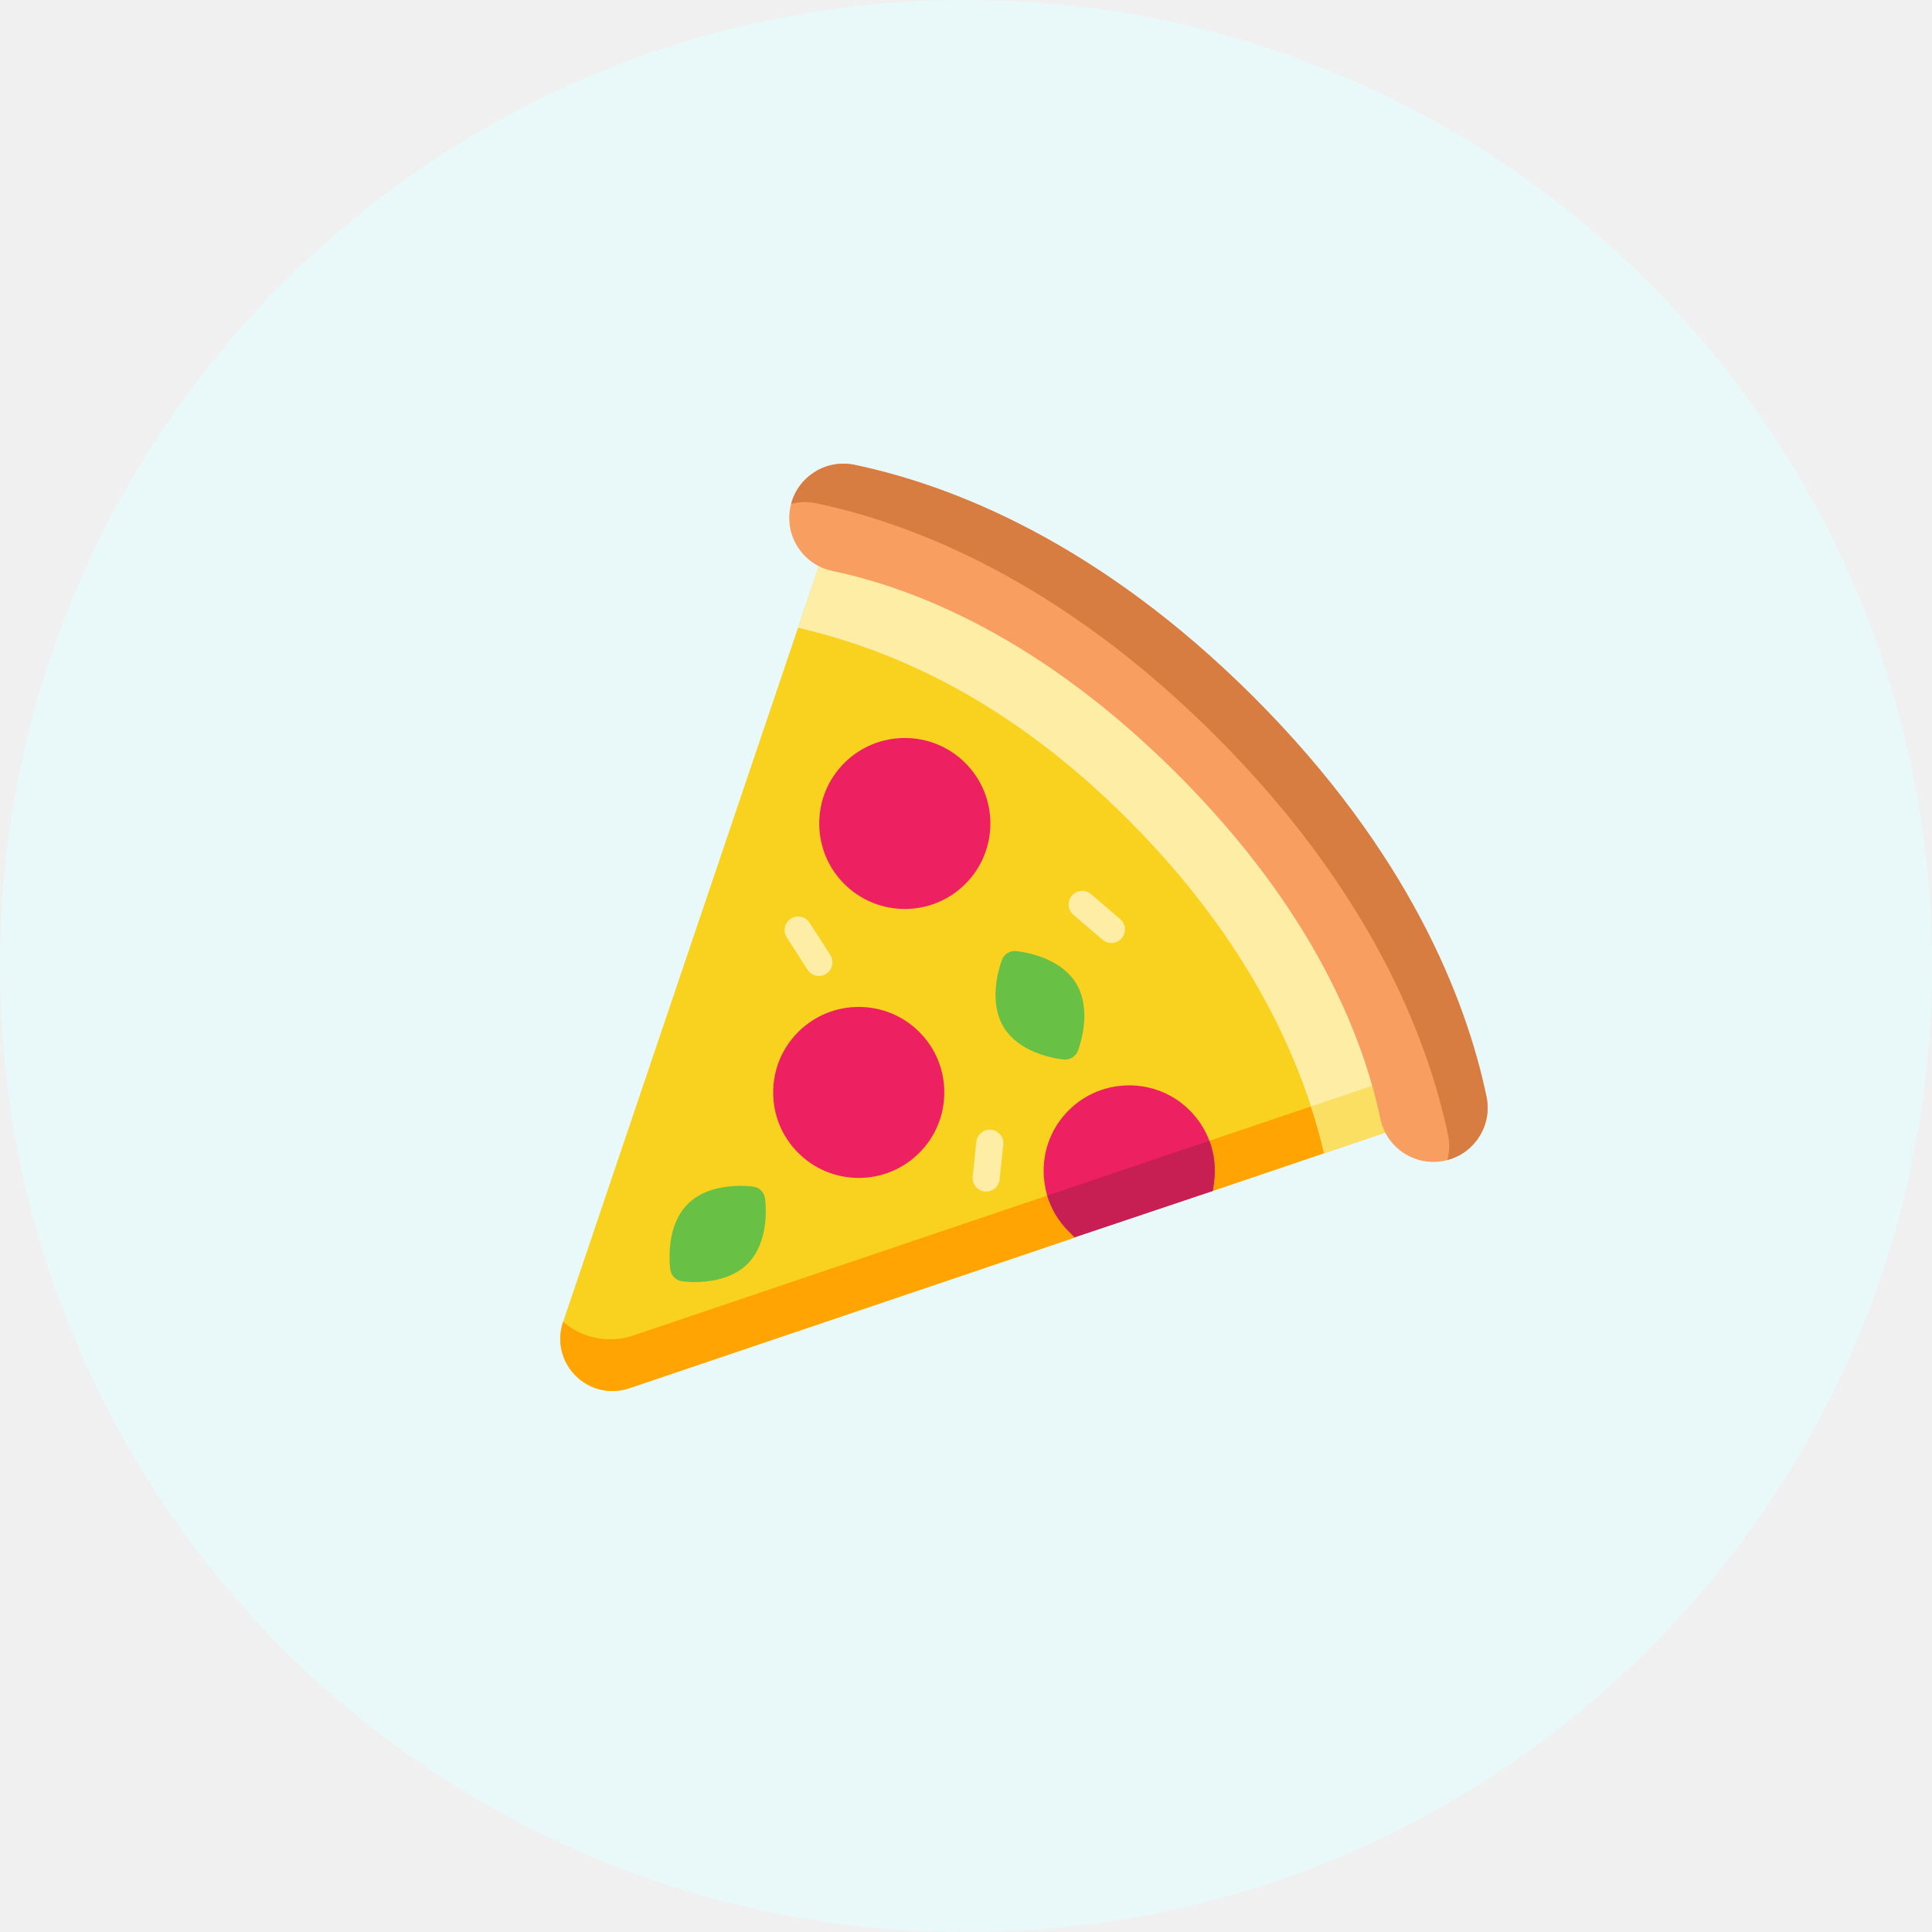
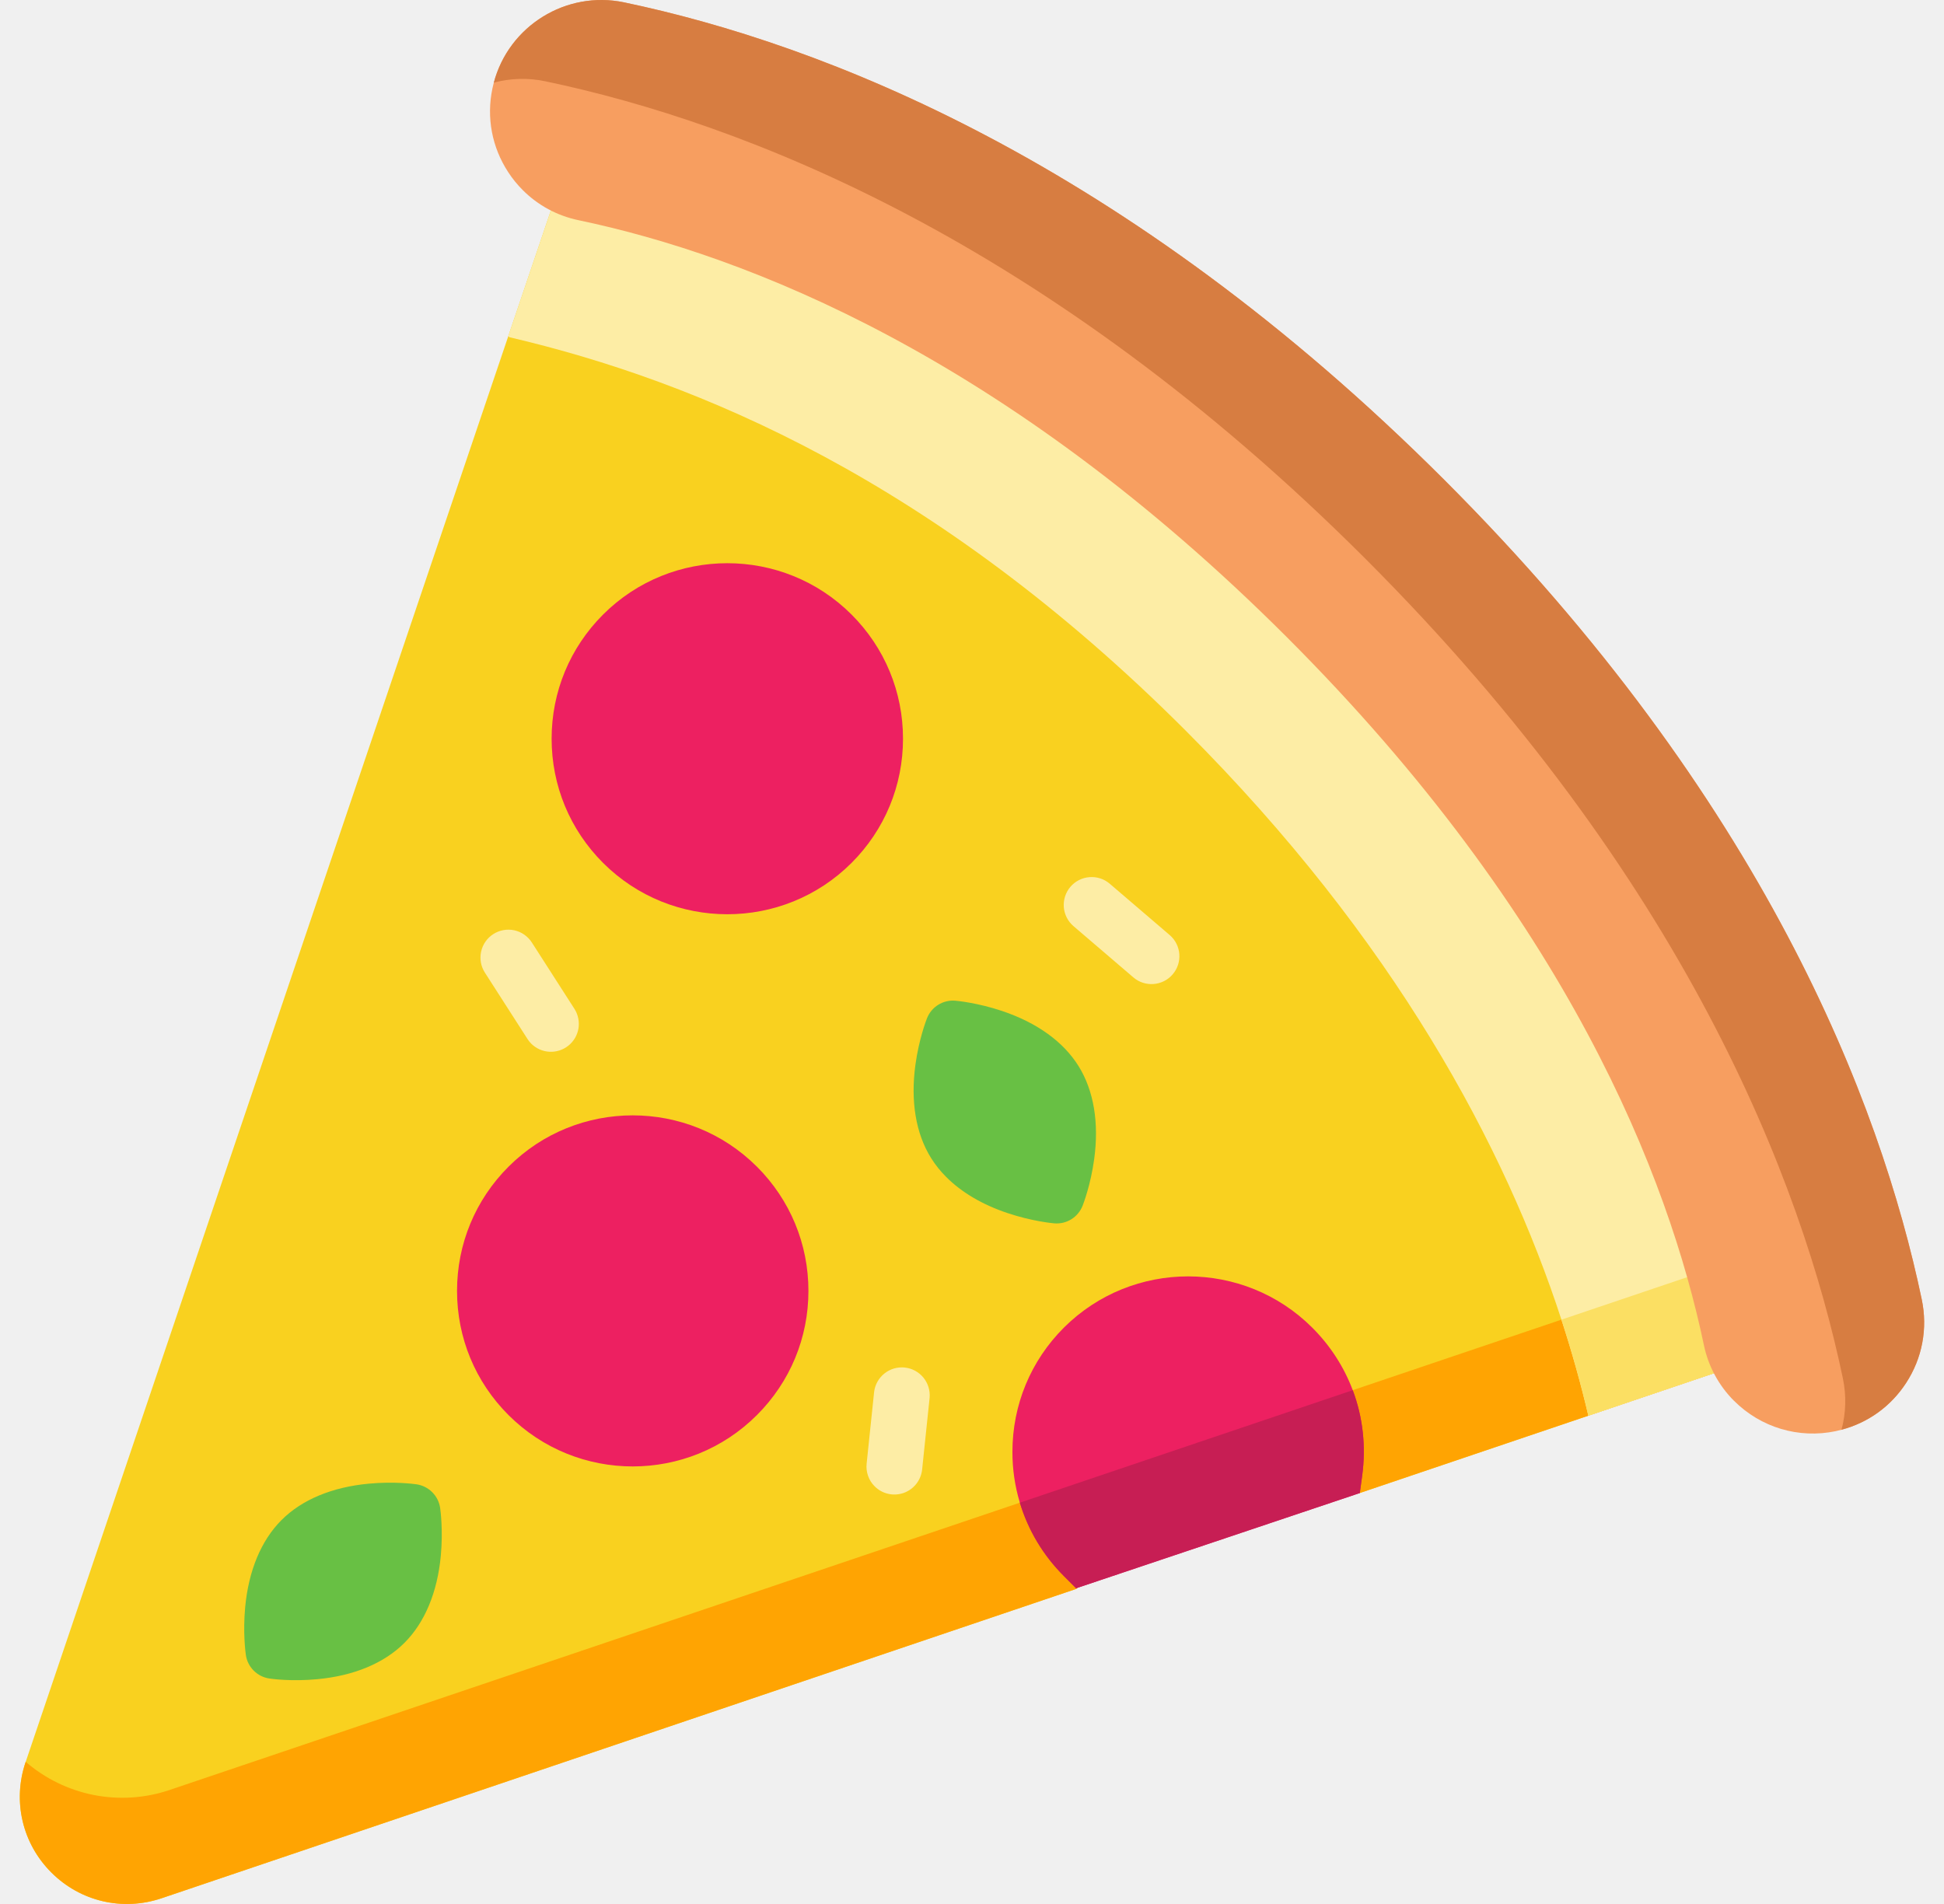
- <svg xmlns="http://www.w3.org/2000/svg" width="100" height="100" viewBox="0 0 100 100" fill="none">
-   <rect width="100" height="100" rx="50" fill="#E9F8F9" />
-   <g clip-path="url(#clip0_37_4378)">
-     <path d="M72.693 57.492L72.018 55.863L64.265 37.135C64.193 36.963 64.056 36.826 63.884 36.755L43.511 28.317C43.422 28.28 43.326 28.262 43.23 28.264C43.134 28.265 43.039 28.287 42.951 28.327C42.864 28.366 42.785 28.424 42.72 28.495C42.656 28.567 42.607 28.651 42.576 28.742L41.312 32.475L29.148 68.416L29.144 68.427C28.813 69.408 29.061 70.474 29.794 71.206C30.161 71.573 30.61 71.818 31.091 71.93C31.571 72.042 32.083 72.021 32.574 71.855L55.629 64.056L56.906 62.737L62.774 61.639L68.536 59.69L72.269 58.428C72.36 58.397 72.444 58.347 72.515 58.283C72.586 58.218 72.644 58.139 72.683 58.051C72.723 57.964 72.744 57.869 72.746 57.773C72.748 57.676 72.729 57.581 72.693 57.492Z" fill="#F9D11F" />
-     <path d="M72.269 58.427L68.536 59.69L62.774 61.639L56.906 62.737L55.629 64.056L32.574 71.855C32.083 72.021 31.571 72.042 31.091 71.93C30.61 71.818 30.161 71.573 29.794 71.206C29.061 70.474 28.813 69.408 29.144 68.427L29.148 68.416C29.638 68.84 30.23 69.128 30.866 69.253C31.501 69.377 32.159 69.334 32.773 69.127L72.018 55.863L72.692 57.492C72.729 57.581 72.747 57.676 72.746 57.773C72.744 57.869 72.723 57.964 72.683 58.051C72.643 58.139 72.586 58.218 72.515 58.282C72.444 58.347 72.36 58.396 72.269 58.427Z" fill="#FFA402" />
-     <path d="M72.269 58.428L68.536 59.69C68.344 58.874 68.117 58.066 67.857 57.269C66.44 52.923 63.659 47.693 58.376 42.409C52.066 36.103 46.081 33.612 41.339 32.501L41.312 32.475L42.576 28.742C42.607 28.651 42.656 28.567 42.721 28.495C42.785 28.424 42.864 28.366 42.951 28.327C43.039 28.287 43.134 28.265 43.23 28.264C43.326 28.262 43.422 28.28 43.511 28.317L63.884 36.755C64.056 36.826 64.193 36.963 64.265 37.135L72.018 55.863L72.693 57.492C72.729 57.581 72.748 57.676 72.746 57.773C72.744 57.869 72.723 57.964 72.683 58.052C72.644 58.139 72.587 58.218 72.515 58.283C72.444 58.347 72.36 58.397 72.269 58.428Z" fill="#FDEDA5" />
-     <path d="M72.269 58.427L68.536 59.69C68.344 58.874 68.117 58.066 67.857 57.269L72.018 55.863L72.693 57.492C72.729 57.581 72.748 57.676 72.746 57.773C72.744 57.869 72.723 57.964 72.683 58.051C72.644 58.139 72.587 58.218 72.515 58.282C72.444 58.347 72.36 58.397 72.269 58.427Z" fill="#FBDF63" />
-     <path d="M76.939 56.759C75.894 51.779 72.958 44.151 64.901 36.094C56.843 28.04 49.215 25.105 44.233 24.06C42.769 23.753 41.326 24.653 40.947 26.083C40.934 26.132 40.922 26.18 40.912 26.229C40.758 26.963 40.899 27.712 41.309 28.339C41.416 28.503 41.539 28.655 41.677 28.793C42.058 29.175 42.541 29.438 43.081 29.551C47.317 30.439 53.852 32.983 60.934 40.061C68.014 47.142 70.559 53.676 71.448 57.91C71.559 58.443 71.823 58.931 72.208 59.316L72.209 59.316C72.882 59.989 73.84 60.275 74.77 60.08C74.819 60.069 74.868 60.057 74.916 60.044C75.587 59.867 76.16 59.454 76.542 58.869C76.953 58.241 77.093 57.492 76.939 56.759Z" fill="#F79E60" />
-     <path d="M76.939 56.759C75.894 51.779 72.958 44.151 64.901 36.094C56.843 28.04 49.215 25.105 44.233 24.06C42.769 23.753 41.326 24.653 40.947 26.083C41.37 25.97 41.815 25.958 42.244 26.049C47.226 27.094 54.855 30.029 62.913 38.083C70.969 46.14 73.906 53.768 74.951 58.748C75.042 59.184 75.029 59.626 74.916 60.044C75.587 59.867 76.16 59.454 76.542 58.869C76.953 58.241 77.093 57.492 76.939 56.759Z" fill="#D77D41" />
-     <path d="M51.261 42.623C51.261 41.441 50.8 40.329 49.964 39.493L49.964 39.493C48.237 37.767 45.428 37.767 43.701 39.493C42.865 40.329 42.404 41.441 42.404 42.623C42.404 43.806 42.865 44.918 43.701 45.754C43.701 45.754 43.701 45.754 43.701 45.754C45.428 47.48 48.237 47.48 49.964 45.754C50.8 44.918 51.261 43.806 51.261 42.623ZM47.58 53.413L47.579 53.413C45.853 51.687 43.044 51.687 41.317 53.413C40.48 54.249 40.02 55.361 40.02 56.544C40.02 57.726 40.48 58.838 41.316 59.674C41.317 59.674 41.317 59.674 41.317 59.674C43.044 61.401 45.853 61.401 47.579 59.674C48.416 58.838 48.876 57.726 48.876 56.544C48.876 55.361 48.416 54.249 47.58 53.413ZM62.775 61.64L55.624 64.041L55.315 63.732C54.79 63.207 54.414 62.574 54.206 61.883C54.081 61.467 54.018 61.036 54.019 60.602C54.019 59.419 54.479 58.307 55.315 57.471C56.179 56.609 57.313 56.178 58.447 56.178C59.581 56.178 60.715 56.609 61.578 57.472C62.035 57.929 62.378 58.465 62.597 59.047C62.851 59.724 62.936 60.463 62.833 61.209L62.775 61.64Z" fill="#ED2061" />
-     <path d="M62.775 61.64L55.624 64.04L55.315 63.732C54.79 63.207 54.414 62.573 54.206 61.883L62.597 59.047C62.851 59.724 62.936 60.463 62.834 61.209L62.775 61.64Z" fill="#C71E54" />
-     <path d="M39.594 62.015C39.572 61.865 39.503 61.726 39.395 61.619C39.288 61.512 39.149 61.442 38.999 61.42C38.944 61.412 38.438 61.343 37.794 61.404C36.87 61.49 36.11 61.807 35.597 62.32C35.084 62.833 34.767 63.592 34.68 64.516C34.62 65.161 34.689 65.666 34.697 65.722C34.719 65.876 34.791 66.013 34.896 66.118C35 66.222 35.138 66.294 35.292 66.317C35.347 66.325 35.852 66.394 36.498 66.333C37.422 66.247 38.181 65.93 38.694 65.417C39.207 64.904 39.524 64.144 39.611 63.221C39.671 62.575 39.602 62.07 39.594 62.015ZM55.788 54.397C55.808 54.345 55.991 53.869 56.079 53.227C56.206 52.308 56.07 51.496 55.688 50.88C55.305 50.263 54.638 49.782 53.758 49.487C53.143 49.281 52.636 49.233 52.58 49.228C52.429 49.215 52.278 49.251 52.149 49.331C52.02 49.411 51.921 49.531 51.865 49.672C51.845 49.724 51.663 50.2 51.574 50.842C51.447 51.761 51.583 52.573 51.965 53.189C52.075 53.365 52.206 53.529 52.353 53.675C52.739 54.061 53.262 54.37 53.895 54.582C54.51 54.788 55.017 54.836 55.073 54.841C55.224 54.854 55.375 54.818 55.504 54.738C55.633 54.658 55.732 54.538 55.788 54.397Z" fill="#68C044" />
-     <path d="M42.979 49.433L41.906 47.761C41.805 47.604 41.646 47.493 41.464 47.453C41.282 47.414 41.091 47.448 40.934 47.549C40.777 47.649 40.667 47.808 40.627 47.99C40.587 48.173 40.621 48.363 40.722 48.52L41.795 50.193C41.823 50.236 41.855 50.276 41.89 50.311C42.013 50.433 42.176 50.506 42.349 50.515C42.522 50.524 42.693 50.469 42.828 50.36C42.963 50.251 43.053 50.097 43.081 49.925C43.108 49.755 43.072 49.579 42.979 49.433ZM57.982 47.572L56.473 46.28C56.331 46.158 56.147 46.098 55.961 46.113C55.775 46.127 55.602 46.215 55.481 46.356C55.36 46.498 55.3 46.682 55.314 46.868C55.328 47.054 55.416 47.226 55.558 47.347L57.067 48.64C57.208 48.762 57.392 48.822 57.578 48.807C57.764 48.793 57.937 48.706 58.058 48.564C58.311 48.269 58.277 47.824 57.982 47.572ZM51.743 61.047L51.932 59.234C51.947 59.051 51.89 58.869 51.773 58.727C51.656 58.585 51.487 58.495 51.304 58.476C51.121 58.457 50.938 58.51 50.794 58.625C50.65 58.739 50.556 58.906 50.533 59.089L50.344 60.901C50.333 61.005 50.346 61.111 50.381 61.209C50.416 61.308 50.472 61.398 50.547 61.471C50.641 61.565 50.759 61.631 50.889 61.66C51.018 61.689 51.154 61.681 51.279 61.637C51.404 61.592 51.514 61.513 51.596 61.409C51.678 61.305 51.729 61.179 51.743 61.047Z" fill="#FDEDA5" />
+ <svg xmlns="http://www.w3.org/2000/svg" width="49" height="48" viewBox="0 0 49 48" fill="none">
+   <g clip-path="url(#clip0_116_8578)">
+     <path d="M44.193 33.492L43.518 31.863L35.765 13.135C35.693 12.963 35.556 12.826 35.384 12.755L15.011 4.317C14.922 4.28 14.826 4.262 14.73 4.264C14.634 4.265 14.539 4.287 14.451 4.327C14.364 4.367 14.285 4.424 14.22 4.495C14.156 4.567 14.107 4.651 14.076 4.742L12.812 8.475L0.648 44.416L0.644 44.427C0.313 45.408 0.562 46.474 1.294 47.206C1.661 47.573 2.11 47.818 2.591 47.93C3.071 48.042 3.583 48.021 4.074 47.855L27.129 40.056L28.406 38.737L34.274 37.639L40.036 35.69L43.769 34.428C43.86 34.397 43.944 34.347 44.015 34.283C44.086 34.218 44.144 34.139 44.183 34.051C44.223 33.964 44.244 33.869 44.246 33.773C44.248 33.676 44.229 33.581 44.193 33.492Z" fill="#F9D11F" />
+     <path d="M43.769 34.427L40.036 35.69L34.274 37.639L28.406 38.737L27.129 40.056L4.074 47.855C3.583 48.021 3.071 48.042 2.591 47.93C2.11 47.818 1.661 47.573 1.294 47.206C0.561 46.474 0.313 45.408 0.644 44.427L0.648 44.416C1.138 44.84 1.73 45.128 2.366 45.253C3.001 45.377 3.659 45.334 4.272 45.127L43.518 31.863L44.193 33.492C44.229 33.581 44.247 33.676 44.246 33.773C44.244 33.869 44.223 33.964 44.183 34.051C44.143 34.139 44.086 34.218 44.015 34.282C43.944 34.347 43.86 34.396 43.769 34.427Z" fill="#FFA402" />
+     <path d="M43.769 34.428L40.036 35.69C39.844 34.874 39.617 34.066 39.357 33.269C37.94 28.923 35.159 23.693 29.876 18.409C23.566 12.103 17.581 9.612 12.839 8.501L12.812 8.475L14.076 4.742C14.107 4.651 14.156 4.567 14.22 4.495C14.285 4.424 14.364 4.367 14.451 4.327C14.539 4.287 14.634 4.265 14.73 4.264C14.826 4.262 14.922 4.28 15.011 4.317L35.384 12.755C35.556 12.826 35.693 12.963 35.765 13.135L43.518 31.863L44.193 33.492C44.229 33.581 44.248 33.676 44.246 33.773C44.244 33.869 44.223 33.964 44.183 34.052C44.144 34.139 44.087 34.218 44.015 34.283C43.944 34.347 43.86 34.397 43.769 34.428Z" fill="#FDEDA5" />
+     <path d="M43.769 34.427L40.036 35.69C39.844 34.874 39.617 34.066 39.357 33.269L43.518 31.863L44.193 33.492C44.229 33.581 44.247 33.676 44.246 33.773C44.244 33.869 44.223 33.964 44.183 34.051C44.144 34.139 44.086 34.218 44.015 34.282C43.944 34.347 43.86 34.397 43.769 34.427Z" fill="#FBDF63" />
+     <path d="M48.439 32.759C47.395 27.779 44.458 20.151 36.401 12.094C28.343 4.04 20.715 1.105 15.733 0.06C14.269 -0.247 12.826 0.653 12.447 2.083C12.434 2.132 12.422 2.18 12.412 2.229C12.258 2.963 12.399 3.712 12.809 4.339C12.915 4.503 13.039 4.655 13.177 4.793C13.558 5.175 14.041 5.438 14.581 5.551C18.817 6.439 25.352 8.983 32.434 16.061C39.514 23.142 42.059 29.676 42.948 33.91C43.059 34.443 43.323 34.931 43.708 35.316L43.709 35.316C44.382 35.989 45.34 36.275 46.27 36.08C46.319 36.069 46.368 36.057 46.416 36.044C47.087 35.867 47.66 35.454 48.042 34.869C48.453 34.241 48.593 33.492 48.439 32.759Z" fill="#F79E60" />
+     <path d="M48.439 32.759C47.395 27.779 44.458 20.151 36.401 12.094C28.343 4.04 20.715 1.105 15.733 0.06C14.269 -0.247 12.826 0.653 12.447 2.083C12.87 1.97 13.315 1.958 13.745 2.049C18.726 3.094 26.355 6.029 34.413 14.083C42.469 22.14 45.406 29.768 46.451 34.748C46.542 35.184 46.529 35.626 46.416 36.044C47.087 35.867 47.66 35.454 48.042 34.869C48.453 34.241 48.593 33.492 48.439 32.759Z" fill="#D77D41" />
+     <path d="M22.761 18.623C22.761 17.441 22.3 16.329 21.464 15.493L21.464 15.493C19.737 13.767 16.928 13.767 15.201 15.493C14.365 16.329 13.904 17.441 13.904 18.623C13.904 19.806 14.365 20.918 15.201 21.754C15.201 21.754 15.201 21.754 15.201 21.754C16.928 23.48 19.737 23.48 21.464 21.754C22.3 20.918 22.761 19.806 22.761 18.623ZM19.08 29.413L19.079 29.413C17.353 27.687 14.543 27.687 12.817 29.413C11.981 30.249 11.52 31.361 11.52 32.544C11.52 33.726 11.98 34.838 12.817 35.674C12.817 35.674 12.817 35.674 12.817 35.674C14.544 37.401 17.353 37.401 19.079 35.674C19.916 34.838 20.377 33.726 20.377 32.544C20.377 31.361 19.916 30.25 19.08 29.413ZM34.275 37.64L27.124 40.041L26.815 39.732C26.29 39.207 25.914 38.574 25.706 37.883C25.581 37.467 25.518 37.036 25.519 36.602C25.519 35.419 25.979 34.307 26.815 33.471C27.679 32.609 28.814 32.178 29.947 32.178C31.081 32.178 32.215 32.609 33.078 33.472C33.535 33.929 33.878 34.465 34.097 35.047C34.351 35.724 34.436 36.463 34.334 37.209L34.275 37.64Z" fill="#ED2061" />
+     <path d="M34.275 37.64L27.124 40.041L26.815 39.732C26.29 39.207 25.914 38.573 25.706 37.883L34.097 35.047C34.352 35.724 34.436 36.463 34.334 37.209L34.275 37.64Z" fill="#C71E54" />
+     <path d="M11.094 38.015C11.072 37.865 11.002 37.726 10.895 37.619C10.788 37.512 10.649 37.442 10.499 37.42C10.444 37.412 9.938 37.343 9.294 37.404C8.369 37.49 7.61 37.807 7.097 38.32C6.584 38.833 6.267 39.592 6.18 40.516C6.12 41.161 6.189 41.666 6.197 41.722C6.219 41.876 6.291 42.013 6.396 42.118C6.5 42.222 6.638 42.294 6.792 42.316C6.847 42.325 7.352 42.394 7.997 42.333C8.922 42.247 9.681 41.93 10.194 41.417C10.707 40.904 11.024 40.145 11.111 39.221C11.171 38.575 11.102 38.07 11.094 38.015ZM27.288 30.397C27.308 30.345 27.491 29.869 27.579 29.227C27.706 28.308 27.57 27.496 27.188 26.88C26.805 26.263 26.138 25.782 25.258 25.487C24.643 25.281 24.136 25.233 24.08 25.228C23.929 25.215 23.778 25.251 23.649 25.331C23.52 25.411 23.421 25.53 23.365 25.672C23.345 25.724 23.162 26.2 23.074 26.841C22.948 27.761 23.083 28.573 23.465 29.189C23.575 29.366 23.706 29.529 23.853 29.675C24.239 30.061 24.762 30.37 25.395 30.582C26.009 30.788 26.517 30.836 26.573 30.841C26.724 30.854 26.875 30.818 27.004 30.738C27.133 30.658 27.232 30.538 27.288 30.397Z" fill="#68C044" />
+     <path d="M14.479 25.433L13.406 23.761C13.305 23.604 13.146 23.493 12.964 23.453C12.782 23.414 12.591 23.448 12.434 23.549C12.277 23.649 12.167 23.808 12.127 23.99C12.087 24.173 12.121 24.363 12.222 24.52L13.295 26.192C13.323 26.236 13.355 26.276 13.39 26.311C13.513 26.433 13.676 26.506 13.849 26.515C14.022 26.524 14.193 26.469 14.328 26.36C14.463 26.251 14.553 26.097 14.581 25.925C14.608 25.755 14.572 25.579 14.479 25.433ZM29.482 23.572L27.973 22.28C27.831 22.158 27.647 22.098 27.461 22.113C27.275 22.127 27.102 22.215 26.981 22.356C26.86 22.498 26.8 22.682 26.814 22.868C26.828 23.054 26.916 23.226 27.058 23.348L28.567 24.64C28.708 24.762 28.892 24.822 29.078 24.807C29.264 24.793 29.437 24.706 29.558 24.564C29.811 24.269 29.777 23.824 29.482 23.572ZM23.243 37.047L23.432 35.234C23.447 35.051 23.39 34.869 23.273 34.727C23.155 34.585 22.987 34.495 22.804 34.476C22.621 34.457 22.438 34.51 22.294 34.625C22.15 34.739 22.056 34.906 22.033 35.089L21.844 36.901C21.833 37.005 21.846 37.111 21.881 37.209C21.916 37.308 21.972 37.398 22.047 37.471C22.14 37.565 22.259 37.631 22.389 37.66C22.518 37.689 22.654 37.681 22.779 37.637C22.904 37.592 23.014 37.513 23.096 37.409C23.178 37.305 23.229 37.179 23.243 37.047Z" fill="#FDEDA5" />
  </g>
  <defs>
-     <clipPath id="clip0_37_4378">
-       <rect width="48" height="48" fill="white" transform="translate(29 24)" />
+     <clipPath id="clip0_116_8578">
+       <rect width="48" height="48" fill="white" transform="translate(0.5)" />
    </clipPath>
  </defs>
</svg>
